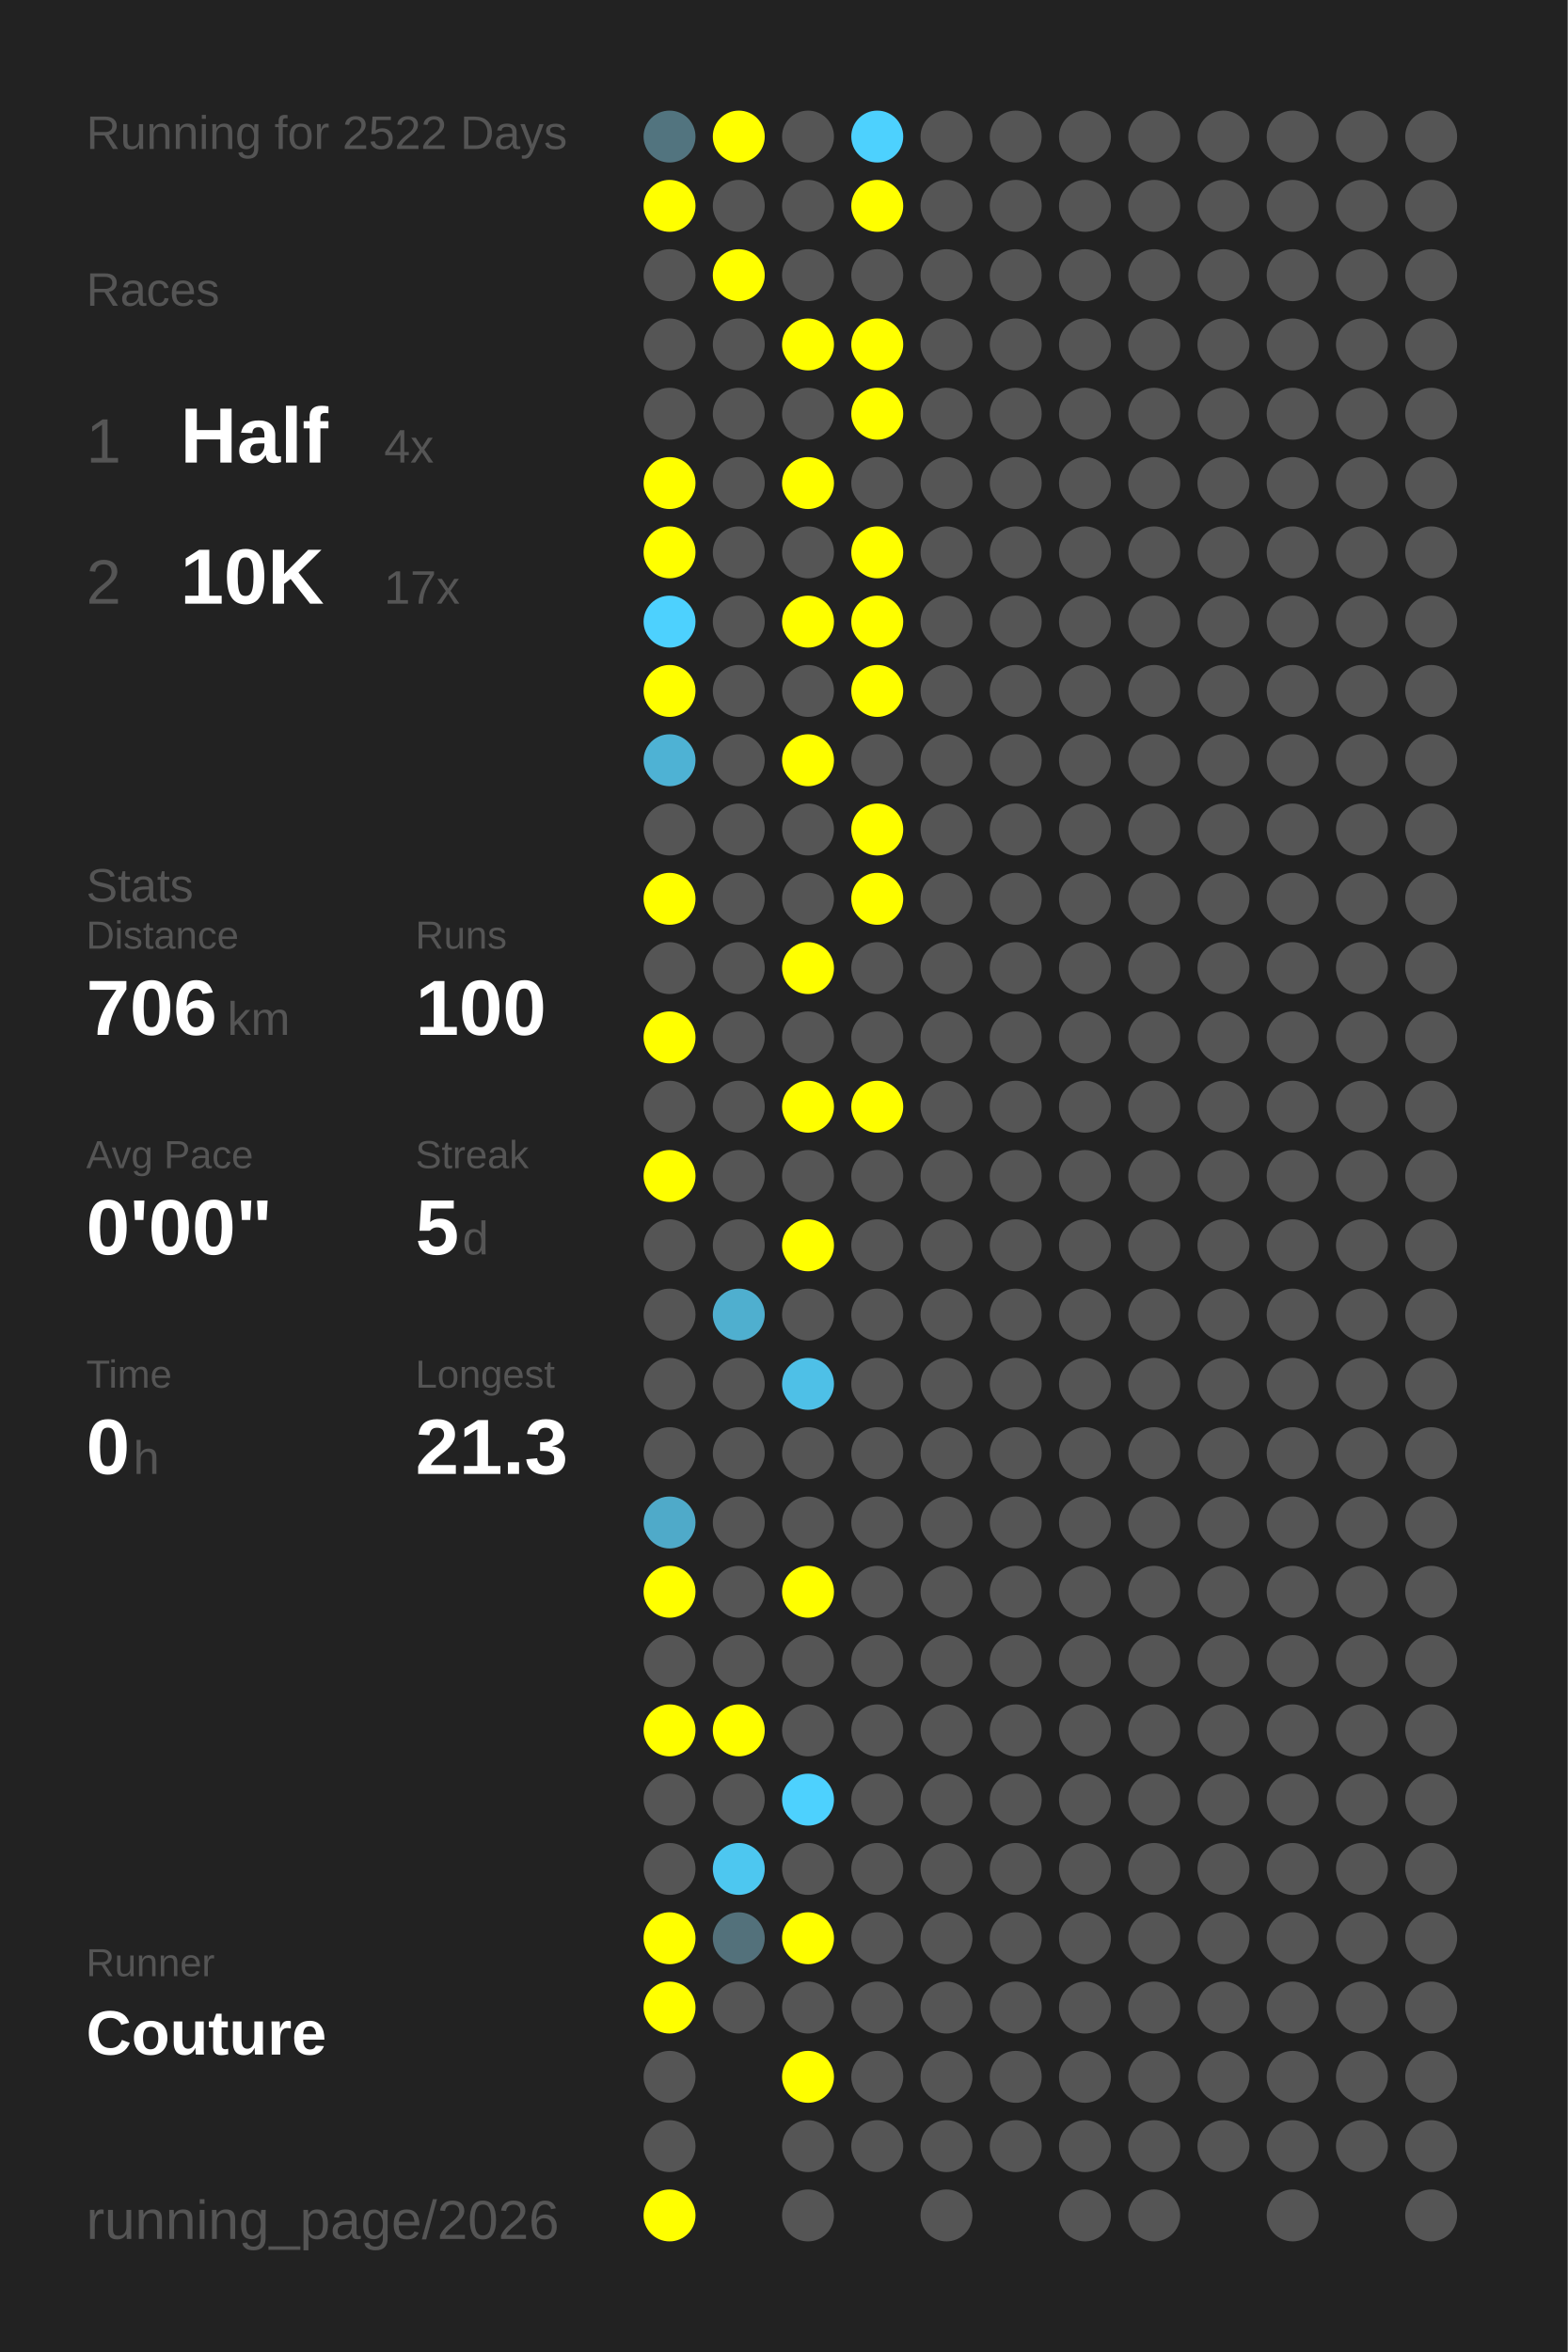
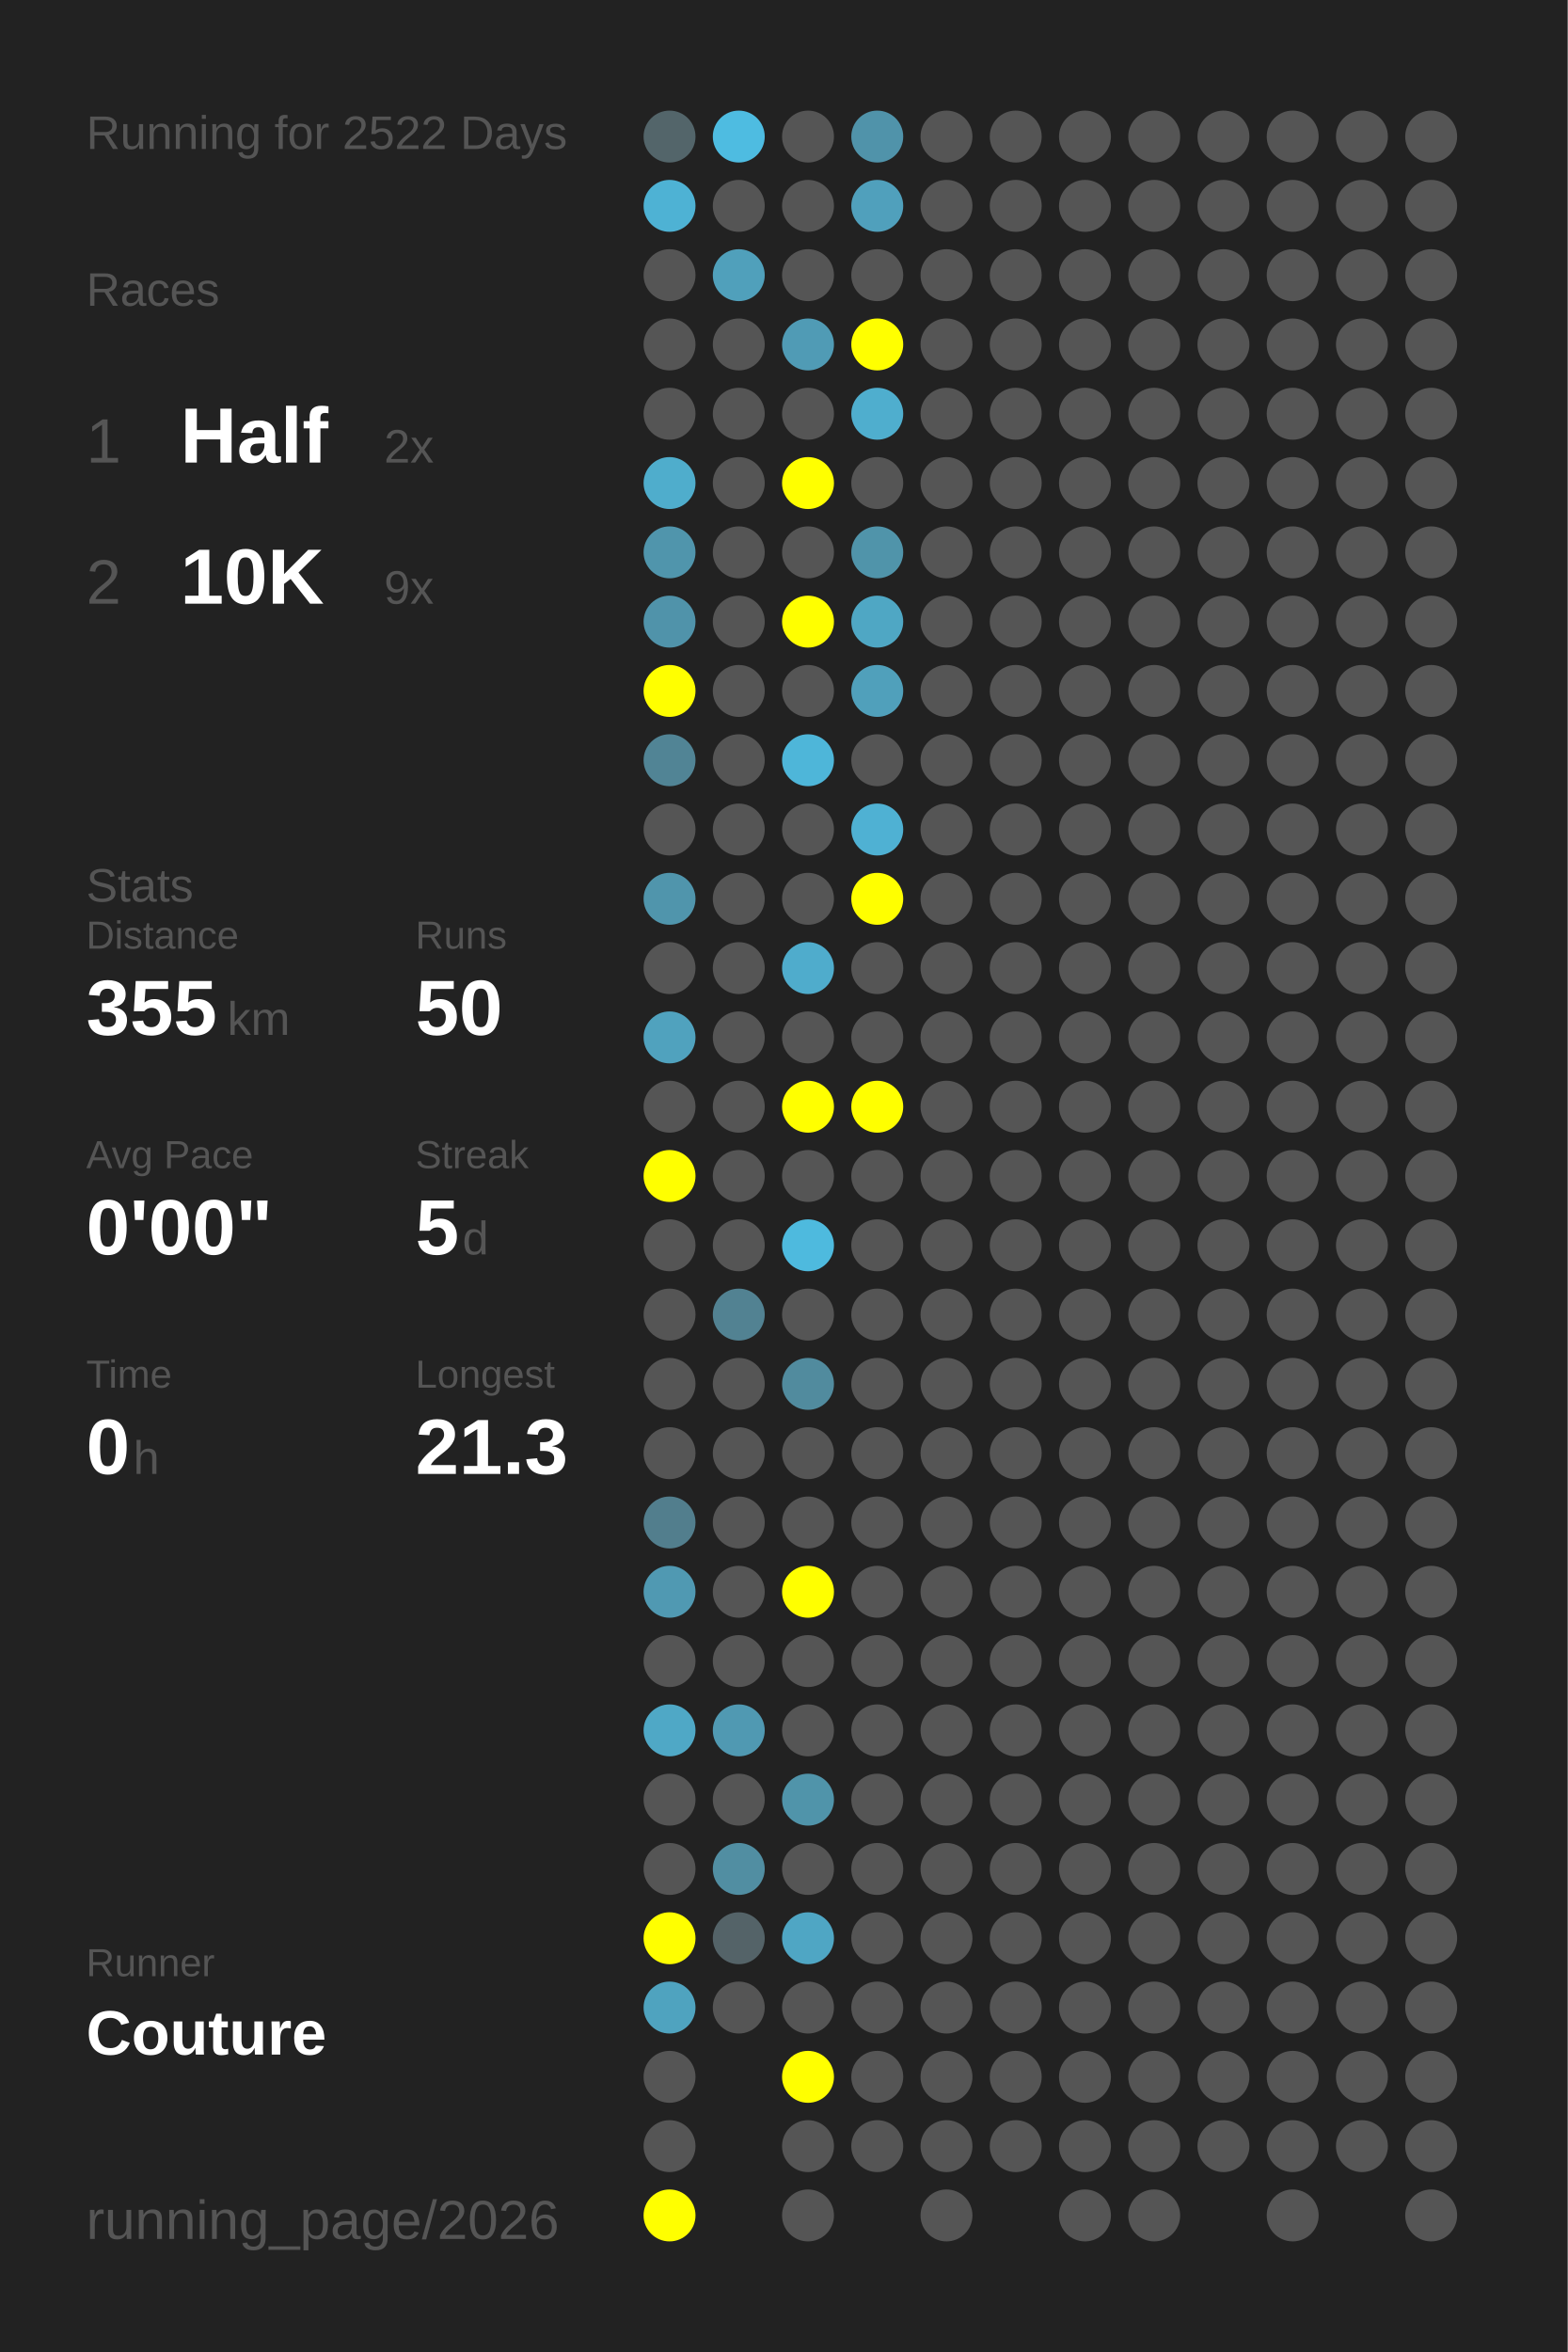
<svg xmlns="http://www.w3.org/2000/svg" baseProfile="full" height="300mm" version="1.1" viewBox="0,0,200,300" width="200mm">
  <defs />
  <rect fill="#222222" height="300" width="200" x="0" y="0" />
  <text fill="#555555" style="font-size:6px; font-family:Arial;" x="11" y="19">Running for 2522 Days</text>
  <text fill="#555555" style="font-size:6px; font-family:Arial;" x="11" y="39">Races</text>
  <text fill="#555555" style="font-size:8px; font-family:Arial;" x="11" y="59">1</text>
  <text fill="#FFFFFF" style="font-size:10px; font-family:Arial; font-weight:bold;" x="23" y="59">Half</text>
-   <text fill="#555555" style="font-size:6px; font-family:Arial;" x="49" y="59">4x</text>
+   <text fill="#555555" style="font-size:6px; font-family:Arial;" x="49" y="59">2x</text>
  <text fill="#555555" style="font-size:8px; font-family:Arial;" x="11" y="77">2</text>
  <text fill="#FFFFFF" style="font-size:10px; font-family:Arial; font-weight:bold;" x="23" y="77">10K</text>
-   <text fill="#555555" style="font-size:6px; font-family:Arial;" x="49" y="77">17x</text>
+   <text fill="#555555" style="font-size:6px; font-family:Arial;" x="49" y="77">9x</text>
  <text fill="#555555" style="font-size:6px; font-family:Arial;" x="11" y="115">Stats</text>
  <text fill="#555555" style="font-size:5px; font-family:Arial;" x="11" y="121">Distance</text>
-   <text fill="#FFFFFF" style="font-size:10px; font-family:Arial; font-weight:bold;" x="11" y="132">706</text>
+   <text fill="#FFFFFF" style="font-size:10px; font-family:Arial; font-weight:bold;" x="11" y="132">355</text>
  <text fill="#555555" style="font-size:6px; font-family:Arial;" x="29" y="132">km</text>
  <text fill="#555555" style="font-size:5px; font-family:Arial;" x="53" y="121">Runs</text>
-   <text fill="#FFFFFF" style="font-size:10px; font-family:Arial; font-weight:bold;" x="53" y="132">100</text>
+   <text fill="#FFFFFF" style="font-size:10px; font-family:Arial; font-weight:bold;" x="53" y="132">50</text>
  <text fill="#555555" style="font-size:5px; font-family:Arial;" x="11" y="149">Avg Pace</text>
  <text fill="#FFFFFF" style="font-size:10px; font-family:Arial; font-weight:bold;" x="11" y="160">0'00"</text>
  <text fill="#555555" style="font-size:5px; font-family:Arial;" x="53" y="149">Streak</text>
  <text fill="#FFFFFF" style="font-size:10px; font-family:Arial; font-weight:bold;" x="53" y="160">5</text>
  <text fill="#555555" style="font-size:6px; font-family:Arial;" x="59" y="160">d</text>
  <text fill="#555555" style="font-size:5px; font-family:Arial;" x="11" y="177">Time</text>
  <text fill="#FFFFFF" style="font-size:10px; font-family:Arial; font-weight:bold;" x="11" y="188">0</text>
  <text fill="#555555" style="font-size:6px; font-family:Arial;" x="17" y="188">h</text>
  <text fill="#555555" style="font-size:5px; font-family:Arial;" x="53" y="177">Longest</text>
  <text fill="#FFFFFF" style="font-size:10px; font-family:Arial; font-weight:bold;" x="53" y="188">21.3</text>
  <text fill="#555555" style="font-size:5px; font-family:Arial;" x="11" y="252.065">Runner</text>
  <text fill="#FFFFFF" style="font-size:8px; font-family:Arial; font-weight:bold;" x="11" y="262.065">Couture</text>
  <text fill="#555555" style="font-size:7px; font-family:Arial;" x="11" y="285.581">running_page/2026</text>
-   <circle cx="85.417" cy="17.419" fill="#52747f" r="3.312" />
-   <circle cx="85.417" cy="26.258" fill="#FFFF00" r="3.312" />
+   <circle cx="85.417" cy="17.419" fill="#53656a" r="3.312" />
+   <circle cx="85.417" cy="26.258" fill="#4eb2d4" r="3.312" />
  <circle cx="85.417" cy="35.097" fill="#555555" r="3.312" />
  <circle cx="85.417" cy="43.935" fill="#555555" r="3.312" />
  <circle cx="85.417" cy="52.774" fill="#555555" r="3.312" />
-   <circle cx="85.417" cy="61.613" fill="#FFFF00" r="3.312" />
-   <circle cx="85.417" cy="70.452" fill="#FFFF00" r="3.312" />
-   <circle cx="85.417" cy="79.29" fill="#4dd1fe" r="3.312" />
+   <circle cx="85.417" cy="61.613" fill="#4fadcc" r="3.312" />
+   <circle cx="85.417" cy="70.452" fill="#5095ac" r="3.312" />
+   <circle cx="85.417" cy="79.29" fill="#5093aa" r="3.312" />
  <circle cx="85.417" cy="88.129" fill="#FFFF00" r="3.312" />
-   <circle cx="85.417" cy="96.968" fill="#4eb2d4" r="3.312" />
+   <circle cx="85.417" cy="96.968" fill="#518495" r="3.312" />
  <circle cx="85.417" cy="105.806" fill="#555555" r="3.312" />
-   <circle cx="85.417" cy="114.645" fill="#FFFF00" r="3.312" />
+   <circle cx="85.417" cy="114.645" fill="#5095ac" r="3.312" />
  <circle cx="85.417" cy="123.484" fill="#555555" r="3.312" />
-   <circle cx="85.417" cy="132.323" fill="#FFFF00" r="3.312" />
+   <circle cx="85.417" cy="132.323" fill="#50a2be" r="3.312" />
  <circle cx="85.417" cy="141.161" fill="#555555" r="3.312" />
  <circle cx="85.417" cy="150" fill="#FFFF00" r="3.312" />
  <circle cx="85.417" cy="158.839" fill="#555555" r="3.312" />
  <circle cx="85.417" cy="167.677" fill="#555555" r="3.312" />
  <circle cx="85.417" cy="176.516" fill="#555555" r="3.312" />
  <circle cx="85.417" cy="185.355" fill="#555555" r="3.312" />
-   <circle cx="85.417" cy="194.194" fill="#4faac9" r="3.312" />
-   <circle cx="85.417" cy="203.032" fill="#FFFF00" r="3.312" />
+   <circle cx="85.417" cy="194.194" fill="#527e8d" r="3.312" />
+   <circle cx="85.417" cy="203.032" fill="#5099b2" r="3.312" />
  <circle cx="85.417" cy="211.871" fill="#555555" r="3.312" />
-   <circle cx="85.417" cy="220.71" fill="#FFFF00" r="3.312" />
+   <circle cx="85.417" cy="220.71" fill="#4fa8c6" r="3.312" />
  <circle cx="85.417" cy="229.548" fill="#555555" r="3.312" />
  <circle cx="85.417" cy="238.387" fill="#555555" r="3.312" />
  <circle cx="85.417" cy="247.226" fill="#FFFF00" r="3.312" />
-   <circle cx="85.417" cy="256.065" fill="#FFFF00" r="3.312" />
+   <circle cx="85.417" cy="256.065" fill="#4fa3bf" r="3.312" />
  <circle cx="85.417" cy="264.903" fill="#555555" r="3.312" />
  <circle cx="85.417" cy="273.742" fill="#555555" r="3.312" />
  <circle cx="85.417" cy="282.581" fill="#FFFF00" r="3.312" />
-   <circle cx="94.25" cy="17.419" fill="#FFFF00" r="3.312" />
+   <circle cx="94.25" cy="17.419" fill="#4ebce1" r="3.312" />
  <circle cx="94.25" cy="26.258" fill="#555555" r="3.312" />
-   <circle cx="94.25" cy="35.097" fill="#FFFF00" r="3.312" />
+   <circle cx="94.25" cy="35.097" fill="#50a0bb" r="3.312" />
  <circle cx="94.25" cy="43.935" fill="#555555" r="3.312" />
  <circle cx="94.25" cy="52.774" fill="#555555" r="3.312" />
  <circle cx="94.25" cy="61.613" fill="#555555" r="3.312" />
  <circle cx="94.25" cy="70.452" fill="#555555" r="3.312" />
  <circle cx="94.25" cy="79.29" fill="#555555" r="3.312" />
  <circle cx="94.25" cy="88.129" fill="#555555" r="3.312" />
  <circle cx="94.25" cy="96.968" fill="#555555" r="3.312" />
  <circle cx="94.25" cy="105.806" fill="#555555" r="3.312" />
  <circle cx="94.25" cy="114.645" fill="#555555" r="3.312" />
  <circle cx="94.25" cy="123.484" fill="#555555" r="3.312" />
  <circle cx="94.25" cy="132.323" fill="#555555" r="3.312" />
  <circle cx="94.25" cy="141.161" fill="#555555" r="3.312" />
  <circle cx="94.25" cy="150" fill="#555555" r="3.312" />
  <circle cx="94.25" cy="158.839" fill="#555555" r="3.312" />
-   <circle cx="94.25" cy="167.677" fill="#4fafcf" r="3.312" />
+   <circle cx="94.25" cy="167.677" fill="#528292" r="3.312" />
  <circle cx="94.25" cy="176.516" fill="#555555" r="3.312" />
  <circle cx="94.25" cy="185.355" fill="#555555" r="3.312" />
  <circle cx="94.25" cy="194.194" fill="#555555" r="3.312" />
  <circle cx="94.25" cy="203.032" fill="#555555" r="3.312" />
  <circle cx="94.25" cy="211.871" fill="#555555" r="3.312" />
-   <circle cx="94.25" cy="220.71" fill="#FFFF00" r="3.312" />
+   <circle cx="94.25" cy="220.71" fill="#5099b2" r="3.312" />
  <circle cx="94.25" cy="229.548" fill="#555555" r="3.312" />
-   <circle cx="94.25" cy="238.387" fill="#4dc7f0" r="3.312" />
-   <circle cx="94.25" cy="247.226" fill="#53717b" r="3.312" />
+   <circle cx="94.25" cy="238.387" fill="#518ea2" r="3.312" />
+   <circle cx="94.25" cy="247.226" fill="#546368" r="3.312" />
  <circle cx="94.25" cy="256.065" fill="#555555" r="3.312" />
  <circle cx="103.083" cy="17.419" fill="#555555" r="3.312" />
  <circle cx="103.083" cy="26.258" fill="#555555" r="3.312" />
  <circle cx="103.083" cy="35.097" fill="#555555" r="3.312" />
-   <circle cx="103.083" cy="43.935" fill="#FFFF00" r="3.312" />
+   <circle cx="103.083" cy="43.935" fill="#509bb5" r="3.312" />
  <circle cx="103.083" cy="52.774" fill="#555555" r="3.312" />
  <circle cx="103.083" cy="61.613" fill="#FFFF00" r="3.312" />
  <circle cx="103.083" cy="70.452" fill="#555555" r="3.312" />
  <circle cx="103.083" cy="79.29" fill="#FFFF00" r="3.312" />
  <circle cx="103.083" cy="88.129" fill="#555555" r="3.312" />
-   <circle cx="103.083" cy="96.968" fill="#FFFF00" r="3.312" />
+   <circle cx="103.083" cy="96.968" fill="#4eb6d9" r="3.312" />
  <circle cx="103.083" cy="105.806" fill="#555555" r="3.312" />
  <circle cx="103.083" cy="114.645" fill="#555555" r="3.312" />
-   <circle cx="103.083" cy="123.484" fill="#FFFF00" r="3.312" />
+   <circle cx="103.083" cy="123.484" fill="#4faccc" r="3.312" />
  <circle cx="103.083" cy="132.323" fill="#555555" r="3.312" />
  <circle cx="103.083" cy="141.161" fill="#FFFF00" r="3.312" />
  <circle cx="103.083" cy="150" fill="#555555" r="3.312" />
-   <circle cx="103.083" cy="158.839" fill="#FFFF00" r="3.312" />
+   <circle cx="103.083" cy="158.839" fill="#4ebade" r="3.312" />
  <circle cx="103.083" cy="167.677" fill="#555555" r="3.312" />
-   <circle cx="103.083" cy="176.516" fill="#4ec0e7" r="3.312" />
+   <circle cx="103.083" cy="176.516" fill="#518b9e" r="3.312" />
  <circle cx="103.083" cy="185.355" fill="#555555" r="3.312" />
  <circle cx="103.083" cy="194.194" fill="#555555" r="3.312" />
  <circle cx="103.083" cy="203.032" fill="#FFFF00" r="3.312" />
  <circle cx="103.083" cy="211.871" fill="#555555" r="3.312" />
  <circle cx="103.083" cy="220.71" fill="#555555" r="3.312" />
-   <circle cx="103.083" cy="229.548" fill="#4dd1fe" r="3.312" />
+   <circle cx="103.083" cy="229.548" fill="#5094aa" r="3.312" />
  <circle cx="103.083" cy="238.387" fill="#555555" r="3.312" />
-   <circle cx="103.083" cy="247.226" fill="#FFFF00" r="3.312" />
+   <circle cx="103.083" cy="247.226" fill="#4fa6c4" r="3.312" />
  <circle cx="103.083" cy="256.065" fill="#555555" r="3.312" />
  <circle cx="103.083" cy="264.903" fill="#FFFF00" r="3.312" />
  <circle cx="103.083" cy="273.742" fill="#555555" r="3.312" />
  <circle cx="103.083" cy="282.581" fill="#555555" r="3.312" />
-   <circle cx="111.917" cy="17.419" fill="#4dd1fe" r="3.312" />
-   <circle cx="111.917" cy="26.258" fill="#FFFF00" r="3.312" />
+   <circle cx="111.917" cy="17.419" fill="#5093aa" r="3.312" />
+   <circle cx="111.917" cy="26.258" fill="#50a0bc" r="3.312" />
  <circle cx="111.917" cy="35.097" fill="#555555" r="3.312" />
  <circle cx="111.917" cy="43.935" fill="#FFFF00" r="3.312" />
-   <circle cx="111.917" cy="52.774" fill="#FFFF00" r="3.312" />
+   <circle cx="111.917" cy="52.774" fill="#4faece" r="3.312" />
  <circle cx="111.917" cy="61.613" fill="#555555" r="3.312" />
-   <circle cx="111.917" cy="70.452" fill="#FFFF00" r="3.312" />
-   <circle cx="111.917" cy="79.29" fill="#FFFF00" r="3.312" />
-   <circle cx="111.917" cy="88.129" fill="#FFFF00" r="3.312" />
+   <circle cx="111.917" cy="70.452" fill="#5094aa" r="3.312" />
+   <circle cx="111.917" cy="79.29" fill="#4fa7c4" r="3.312" />
+   <circle cx="111.917" cy="88.129" fill="#50a0bb" r="3.312" />
  <circle cx="111.917" cy="96.968" fill="#555555" r="3.312" />
-   <circle cx="111.917" cy="105.806" fill="#FFFF00" r="3.312" />
+   <circle cx="111.917" cy="105.806" fill="#4fb1d3" r="3.312" />
  <circle cx="111.917" cy="114.645" fill="#FFFF00" r="3.312" />
  <circle cx="111.917" cy="123.484" fill="#555555" r="3.312" />
  <circle cx="111.917" cy="132.323" fill="#555555" r="3.312" />
  <circle cx="111.917" cy="141.161" fill="#FFFF00" r="3.312" />
  <circle cx="111.917" cy="150" fill="#555555" r="3.312" />
  <circle cx="111.917" cy="158.839" fill="#555555" r="3.312" />
  <circle cx="111.917" cy="167.677" fill="#555555" r="3.312" />
  <circle cx="111.917" cy="176.516" fill="#555555" r="3.312" />
  <circle cx="111.917" cy="185.355" fill="#555555" r="3.312" />
  <circle cx="111.917" cy="194.194" fill="#555555" r="3.312" />
  <circle cx="111.917" cy="203.032" fill="#555555" r="3.312" />
  <circle cx="111.917" cy="211.871" fill="#555555" r="3.312" />
  <circle cx="111.917" cy="220.71" fill="#555555" r="3.312" />
  <circle cx="111.917" cy="229.548" fill="#555555" r="3.312" />
  <circle cx="111.917" cy="238.387" fill="#555555" r="3.312" />
  <circle cx="111.917" cy="247.226" fill="#555555" r="3.312" />
  <circle cx="111.917" cy="256.065" fill="#555555" r="3.312" />
  <circle cx="111.917" cy="264.903" fill="#555555" r="3.312" />
  <circle cx="111.917" cy="273.742" fill="#555555" r="3.312" />
  <circle cx="120.75" cy="17.419" fill="#555555" r="3.312" />
  <circle cx="120.75" cy="26.258" fill="#555555" r="3.312" />
  <circle cx="120.75" cy="35.097" fill="#555555" r="3.312" />
  <circle cx="120.75" cy="43.935" fill="#555555" r="3.312" />
  <circle cx="120.75" cy="52.774" fill="#555555" r="3.312" />
  <circle cx="120.75" cy="61.613" fill="#555555" r="3.312" />
  <circle cx="120.75" cy="70.452" fill="#555555" r="3.312" />
  <circle cx="120.75" cy="79.29" fill="#555555" r="3.312" />
  <circle cx="120.75" cy="88.129" fill="#555555" r="3.312" />
  <circle cx="120.75" cy="96.968" fill="#555555" r="3.312" />
  <circle cx="120.75" cy="105.806" fill="#555555" r="3.312" />
  <circle cx="120.75" cy="114.645" fill="#555555" r="3.312" />
  <circle cx="120.75" cy="123.484" fill="#555555" r="3.312" />
  <circle cx="120.75" cy="132.323" fill="#555555" r="3.312" />
  <circle cx="120.75" cy="141.161" fill="#555555" r="3.312" />
  <circle cx="120.75" cy="150" fill="#555555" r="3.312" />
  <circle cx="120.75" cy="158.839" fill="#555555" r="3.312" />
  <circle cx="120.75" cy="167.677" fill="#555555" r="3.312" />
  <circle cx="120.75" cy="176.516" fill="#555555" r="3.312" />
  <circle cx="120.75" cy="185.355" fill="#555555" r="3.312" />
  <circle cx="120.75" cy="194.194" fill="#555555" r="3.312" />
  <circle cx="120.75" cy="203.032" fill="#555555" r="3.312" />
  <circle cx="120.75" cy="211.871" fill="#555555" r="3.312" />
  <circle cx="120.75" cy="220.71" fill="#555555" r="3.312" />
  <circle cx="120.75" cy="229.548" fill="#555555" r="3.312" />
  <circle cx="120.75" cy="238.387" fill="#555555" r="3.312" />
  <circle cx="120.75" cy="247.226" fill="#555555" r="3.312" />
  <circle cx="120.75" cy="256.065" fill="#555555" r="3.312" />
  <circle cx="120.75" cy="264.903" fill="#555555" r="3.312" />
  <circle cx="120.75" cy="273.742" fill="#555555" r="3.312" />
  <circle cx="120.75" cy="282.581" fill="#555555" r="3.312" />
  <circle cx="129.583" cy="17.419" fill="#555555" r="3.312" />
  <circle cx="129.583" cy="26.258" fill="#555555" r="3.312" />
  <circle cx="129.583" cy="35.097" fill="#555555" r="3.312" />
  <circle cx="129.583" cy="43.935" fill="#555555" r="3.312" />
  <circle cx="129.583" cy="52.774" fill="#555555" r="3.312" />
  <circle cx="129.583" cy="61.613" fill="#555555" r="3.312" />
  <circle cx="129.583" cy="70.452" fill="#555555" r="3.312" />
  <circle cx="129.583" cy="79.29" fill="#555555" r="3.312" />
  <circle cx="129.583" cy="88.129" fill="#555555" r="3.312" />
  <circle cx="129.583" cy="96.968" fill="#555555" r="3.312" />
  <circle cx="129.583" cy="105.806" fill="#555555" r="3.312" />
  <circle cx="129.583" cy="114.645" fill="#555555" r="3.312" />
  <circle cx="129.583" cy="123.484" fill="#555555" r="3.312" />
  <circle cx="129.583" cy="132.323" fill="#555555" r="3.312" />
  <circle cx="129.583" cy="141.161" fill="#555555" r="3.312" />
  <circle cx="129.583" cy="150" fill="#555555" r="3.312" />
  <circle cx="129.583" cy="158.839" fill="#555555" r="3.312" />
  <circle cx="129.583" cy="167.677" fill="#555555" r="3.312" />
  <circle cx="129.583" cy="176.516" fill="#555555" r="3.312" />
  <circle cx="129.583" cy="185.355" fill="#555555" r="3.312" />
  <circle cx="129.583" cy="194.194" fill="#555555" r="3.312" />
  <circle cx="129.583" cy="203.032" fill="#555555" r="3.312" />
  <circle cx="129.583" cy="211.871" fill="#555555" r="3.312" />
  <circle cx="129.583" cy="220.71" fill="#555555" r="3.312" />
  <circle cx="129.583" cy="229.548" fill="#555555" r="3.312" />
  <circle cx="129.583" cy="238.387" fill="#555555" r="3.312" />
  <circle cx="129.583" cy="247.226" fill="#555555" r="3.312" />
  <circle cx="129.583" cy="256.065" fill="#555555" r="3.312" />
  <circle cx="129.583" cy="264.903" fill="#555555" r="3.312" />
  <circle cx="129.583" cy="273.742" fill="#555555" r="3.312" />
  <circle cx="138.417" cy="17.419" fill="#555555" r="3.312" />
  <circle cx="138.417" cy="26.258" fill="#555555" r="3.312" />
  <circle cx="138.417" cy="35.097" fill="#555555" r="3.312" />
  <circle cx="138.417" cy="43.935" fill="#555555" r="3.312" />
  <circle cx="138.417" cy="52.774" fill="#555555" r="3.312" />
  <circle cx="138.417" cy="61.613" fill="#555555" r="3.312" />
  <circle cx="138.417" cy="70.452" fill="#555555" r="3.312" />
  <circle cx="138.417" cy="79.29" fill="#555555" r="3.312" />
  <circle cx="138.417" cy="88.129" fill="#555555" r="3.312" />
  <circle cx="138.417" cy="96.968" fill="#555555" r="3.312" />
  <circle cx="138.417" cy="105.806" fill="#555555" r="3.312" />
  <circle cx="138.417" cy="114.645" fill="#555555" r="3.312" />
  <circle cx="138.417" cy="123.484" fill="#555555" r="3.312" />
  <circle cx="138.417" cy="132.323" fill="#555555" r="3.312" />
  <circle cx="138.417" cy="141.161" fill="#555555" r="3.312" />
  <circle cx="138.417" cy="150" fill="#555555" r="3.312" />
  <circle cx="138.417" cy="158.839" fill="#555555" r="3.312" />
  <circle cx="138.417" cy="167.677" fill="#555555" r="3.312" />
  <circle cx="138.417" cy="176.516" fill="#555555" r="3.312" />
  <circle cx="138.417" cy="185.355" fill="#555555" r="3.312" />
  <circle cx="138.417" cy="194.194" fill="#555555" r="3.312" />
  <circle cx="138.417" cy="203.032" fill="#555555" r="3.312" />
  <circle cx="138.417" cy="211.871" fill="#555555" r="3.312" />
  <circle cx="138.417" cy="220.71" fill="#555555" r="3.312" />
  <circle cx="138.417" cy="229.548" fill="#555555" r="3.312" />
  <circle cx="138.417" cy="238.387" fill="#555555" r="3.312" />
  <circle cx="138.417" cy="247.226" fill="#555555" r="3.312" />
  <circle cx="138.417" cy="256.065" fill="#555555" r="3.312" />
  <circle cx="138.417" cy="264.903" fill="#555555" r="3.312" />
  <circle cx="138.417" cy="273.742" fill="#555555" r="3.312" />
  <circle cx="138.417" cy="282.581" fill="#555555" r="3.312" />
  <circle cx="147.25" cy="17.419" fill="#555555" r="3.312" />
  <circle cx="147.25" cy="26.258" fill="#555555" r="3.312" />
  <circle cx="147.25" cy="35.097" fill="#555555" r="3.312" />
  <circle cx="147.25" cy="43.935" fill="#555555" r="3.312" />
  <circle cx="147.25" cy="52.774" fill="#555555" r="3.312" />
  <circle cx="147.25" cy="61.613" fill="#555555" r="3.312" />
  <circle cx="147.25" cy="70.452" fill="#555555" r="3.312" />
  <circle cx="147.25" cy="79.29" fill="#555555" r="3.312" />
  <circle cx="147.25" cy="88.129" fill="#555555" r="3.312" />
  <circle cx="147.25" cy="96.968" fill="#555555" r="3.312" />
  <circle cx="147.25" cy="105.806" fill="#555555" r="3.312" />
  <circle cx="147.25" cy="114.645" fill="#555555" r="3.312" />
  <circle cx="147.25" cy="123.484" fill="#555555" r="3.312" />
  <circle cx="147.25" cy="132.323" fill="#555555" r="3.312" />
  <circle cx="147.25" cy="141.161" fill="#555555" r="3.312" />
  <circle cx="147.25" cy="150" fill="#555555" r="3.312" />
  <circle cx="147.25" cy="158.839" fill="#555555" r="3.312" />
  <circle cx="147.25" cy="167.677" fill="#555555" r="3.312" />
  <circle cx="147.25" cy="176.516" fill="#555555" r="3.312" />
  <circle cx="147.25" cy="185.355" fill="#555555" r="3.312" />
  <circle cx="147.25" cy="194.194" fill="#555555" r="3.312" />
  <circle cx="147.25" cy="203.032" fill="#555555" r="3.312" />
  <circle cx="147.25" cy="211.871" fill="#555555" r="3.312" />
  <circle cx="147.25" cy="220.71" fill="#555555" r="3.312" />
  <circle cx="147.25" cy="229.548" fill="#555555" r="3.312" />
  <circle cx="147.25" cy="238.387" fill="#555555" r="3.312" />
  <circle cx="147.25" cy="247.226" fill="#555555" r="3.312" />
  <circle cx="147.25" cy="256.065" fill="#555555" r="3.312" />
  <circle cx="147.25" cy="264.903" fill="#555555" r="3.312" />
  <circle cx="147.25" cy="273.742" fill="#555555" r="3.312" />
  <circle cx="147.25" cy="282.581" fill="#555555" r="3.312" />
  <circle cx="156.083" cy="17.419" fill="#555555" r="3.312" />
  <circle cx="156.083" cy="26.258" fill="#555555" r="3.312" />
  <circle cx="156.083" cy="35.097" fill="#555555" r="3.312" />
  <circle cx="156.083" cy="43.935" fill="#555555" r="3.312" />
  <circle cx="156.083" cy="52.774" fill="#555555" r="3.312" />
  <circle cx="156.083" cy="61.613" fill="#555555" r="3.312" />
  <circle cx="156.083" cy="70.452" fill="#555555" r="3.312" />
  <circle cx="156.083" cy="79.29" fill="#555555" r="3.312" />
  <circle cx="156.083" cy="88.129" fill="#555555" r="3.312" />
  <circle cx="156.083" cy="96.968" fill="#555555" r="3.312" />
  <circle cx="156.083" cy="105.806" fill="#555555" r="3.312" />
  <circle cx="156.083" cy="114.645" fill="#555555" r="3.312" />
  <circle cx="156.083" cy="123.484" fill="#555555" r="3.312" />
  <circle cx="156.083" cy="132.323" fill="#555555" r="3.312" />
  <circle cx="156.083" cy="141.161" fill="#555555" r="3.312" />
  <circle cx="156.083" cy="150" fill="#555555" r="3.312" />
  <circle cx="156.083" cy="158.839" fill="#555555" r="3.312" />
  <circle cx="156.083" cy="167.677" fill="#555555" r="3.312" />
  <circle cx="156.083" cy="176.516" fill="#555555" r="3.312" />
  <circle cx="156.083" cy="185.355" fill="#555555" r="3.312" />
  <circle cx="156.083" cy="194.194" fill="#555555" r="3.312" />
  <circle cx="156.083" cy="203.032" fill="#555555" r="3.312" />
  <circle cx="156.083" cy="211.871" fill="#555555" r="3.312" />
  <circle cx="156.083" cy="220.71" fill="#555555" r="3.312" />
  <circle cx="156.083" cy="229.548" fill="#555555" r="3.312" />
  <circle cx="156.083" cy="238.387" fill="#555555" r="3.312" />
  <circle cx="156.083" cy="247.226" fill="#555555" r="3.312" />
  <circle cx="156.083" cy="256.065" fill="#555555" r="3.312" />
  <circle cx="156.083" cy="264.903" fill="#555555" r="3.312" />
  <circle cx="156.083" cy="273.742" fill="#555555" r="3.312" />
  <circle cx="164.917" cy="17.419" fill="#555555" r="3.312" />
  <circle cx="164.917" cy="26.258" fill="#555555" r="3.312" />
  <circle cx="164.917" cy="35.097" fill="#555555" r="3.312" />
  <circle cx="164.917" cy="43.935" fill="#555555" r="3.312" />
  <circle cx="164.917" cy="52.774" fill="#555555" r="3.312" />
  <circle cx="164.917" cy="61.613" fill="#555555" r="3.312" />
  <circle cx="164.917" cy="70.452" fill="#555555" r="3.312" />
  <circle cx="164.917" cy="79.29" fill="#555555" r="3.312" />
  <circle cx="164.917" cy="88.129" fill="#555555" r="3.312" />
  <circle cx="164.917" cy="96.968" fill="#555555" r="3.312" />
  <circle cx="164.917" cy="105.806" fill="#555555" r="3.312" />
  <circle cx="164.917" cy="114.645" fill="#555555" r="3.312" />
  <circle cx="164.917" cy="123.484" fill="#555555" r="3.312" />
  <circle cx="164.917" cy="132.323" fill="#555555" r="3.312" />
  <circle cx="164.917" cy="141.161" fill="#555555" r="3.312" />
  <circle cx="164.917" cy="150" fill="#555555" r="3.312" />
  <circle cx="164.917" cy="158.839" fill="#555555" r="3.312" />
  <circle cx="164.917" cy="167.677" fill="#555555" r="3.312" />
  <circle cx="164.917" cy="176.516" fill="#555555" r="3.312" />
  <circle cx="164.917" cy="185.355" fill="#555555" r="3.312" />
  <circle cx="164.917" cy="194.194" fill="#555555" r="3.312" />
  <circle cx="164.917" cy="203.032" fill="#555555" r="3.312" />
  <circle cx="164.917" cy="211.871" fill="#555555" r="3.312" />
  <circle cx="164.917" cy="220.71" fill="#555555" r="3.312" />
  <circle cx="164.917" cy="229.548" fill="#555555" r="3.312" />
  <circle cx="164.917" cy="238.387" fill="#555555" r="3.312" />
  <circle cx="164.917" cy="247.226" fill="#555555" r="3.312" />
  <circle cx="164.917" cy="256.065" fill="#555555" r="3.312" />
  <circle cx="164.917" cy="264.903" fill="#555555" r="3.312" />
  <circle cx="164.917" cy="273.742" fill="#555555" r="3.312" />
  <circle cx="164.917" cy="282.581" fill="#555555" r="3.312" />
  <circle cx="173.75" cy="17.419" fill="#555555" r="3.312" />
  <circle cx="173.75" cy="26.258" fill="#555555" r="3.312" />
  <circle cx="173.75" cy="35.097" fill="#555555" r="3.312" />
  <circle cx="173.75" cy="43.935" fill="#555555" r="3.312" />
  <circle cx="173.75" cy="52.774" fill="#555555" r="3.312" />
  <circle cx="173.75" cy="61.613" fill="#555555" r="3.312" />
  <circle cx="173.75" cy="70.452" fill="#555555" r="3.312" />
  <circle cx="173.75" cy="79.29" fill="#555555" r="3.312" />
  <circle cx="173.75" cy="88.129" fill="#555555" r="3.312" />
  <circle cx="173.75" cy="96.968" fill="#555555" r="3.312" />
  <circle cx="173.75" cy="105.806" fill="#555555" r="3.312" />
  <circle cx="173.75" cy="114.645" fill="#555555" r="3.312" />
  <circle cx="173.75" cy="123.484" fill="#555555" r="3.312" />
  <circle cx="173.75" cy="132.323" fill="#555555" r="3.312" />
  <circle cx="173.75" cy="141.161" fill="#555555" r="3.312" />
  <circle cx="173.75" cy="150" fill="#555555" r="3.312" />
  <circle cx="173.75" cy="158.839" fill="#555555" r="3.312" />
  <circle cx="173.75" cy="167.677" fill="#555555" r="3.312" />
  <circle cx="173.75" cy="176.516" fill="#555555" r="3.312" />
  <circle cx="173.75" cy="185.355" fill="#555555" r="3.312" />
  <circle cx="173.75" cy="194.194" fill="#555555" r="3.312" />
  <circle cx="173.75" cy="203.032" fill="#555555" r="3.312" />
  <circle cx="173.75" cy="211.871" fill="#555555" r="3.312" />
  <circle cx="173.75" cy="220.71" fill="#555555" r="3.312" />
  <circle cx="173.75" cy="229.548" fill="#555555" r="3.312" />
  <circle cx="173.75" cy="238.387" fill="#555555" r="3.312" />
  <circle cx="173.75" cy="247.226" fill="#555555" r="3.312" />
  <circle cx="173.75" cy="256.065" fill="#555555" r="3.312" />
  <circle cx="173.75" cy="264.903" fill="#555555" r="3.312" />
  <circle cx="173.75" cy="273.742" fill="#555555" r="3.312" />
  <circle cx="182.583" cy="17.419" fill="#555555" r="3.312" />
  <circle cx="182.583" cy="26.258" fill="#555555" r="3.312" />
  <circle cx="182.583" cy="35.097" fill="#555555" r="3.312" />
  <circle cx="182.583" cy="43.935" fill="#555555" r="3.312" />
  <circle cx="182.583" cy="52.774" fill="#555555" r="3.312" />
  <circle cx="182.583" cy="61.613" fill="#555555" r="3.312" />
  <circle cx="182.583" cy="70.452" fill="#555555" r="3.312" />
  <circle cx="182.583" cy="79.29" fill="#555555" r="3.312" />
  <circle cx="182.583" cy="88.129" fill="#555555" r="3.312" />
  <circle cx="182.583" cy="96.968" fill="#555555" r="3.312" />
  <circle cx="182.583" cy="105.806" fill="#555555" r="3.312" />
  <circle cx="182.583" cy="114.645" fill="#555555" r="3.312" />
  <circle cx="182.583" cy="123.484" fill="#555555" r="3.312" />
  <circle cx="182.583" cy="132.323" fill="#555555" r="3.312" />
  <circle cx="182.583" cy="141.161" fill="#555555" r="3.312" />
  <circle cx="182.583" cy="150" fill="#555555" r="3.312" />
  <circle cx="182.583" cy="158.839" fill="#555555" r="3.312" />
  <circle cx="182.583" cy="167.677" fill="#555555" r="3.312" />
  <circle cx="182.583" cy="176.516" fill="#555555" r="3.312" />
  <circle cx="182.583" cy="185.355" fill="#555555" r="3.312" />
  <circle cx="182.583" cy="194.194" fill="#555555" r="3.312" />
  <circle cx="182.583" cy="203.032" fill="#555555" r="3.312" />
  <circle cx="182.583" cy="211.871" fill="#555555" r="3.312" />
  <circle cx="182.583" cy="220.71" fill="#555555" r="3.312" />
  <circle cx="182.583" cy="229.548" fill="#555555" r="3.312" />
  <circle cx="182.583" cy="238.387" fill="#555555" r="3.312" />
  <circle cx="182.583" cy="247.226" fill="#555555" r="3.312" />
  <circle cx="182.583" cy="256.065" fill="#555555" r="3.312" />
  <circle cx="182.583" cy="264.903" fill="#555555" r="3.312" />
  <circle cx="182.583" cy="273.742" fill="#555555" r="3.312" />
  <circle cx="182.583" cy="282.581" fill="#555555" r="3.312" />
</svg>
